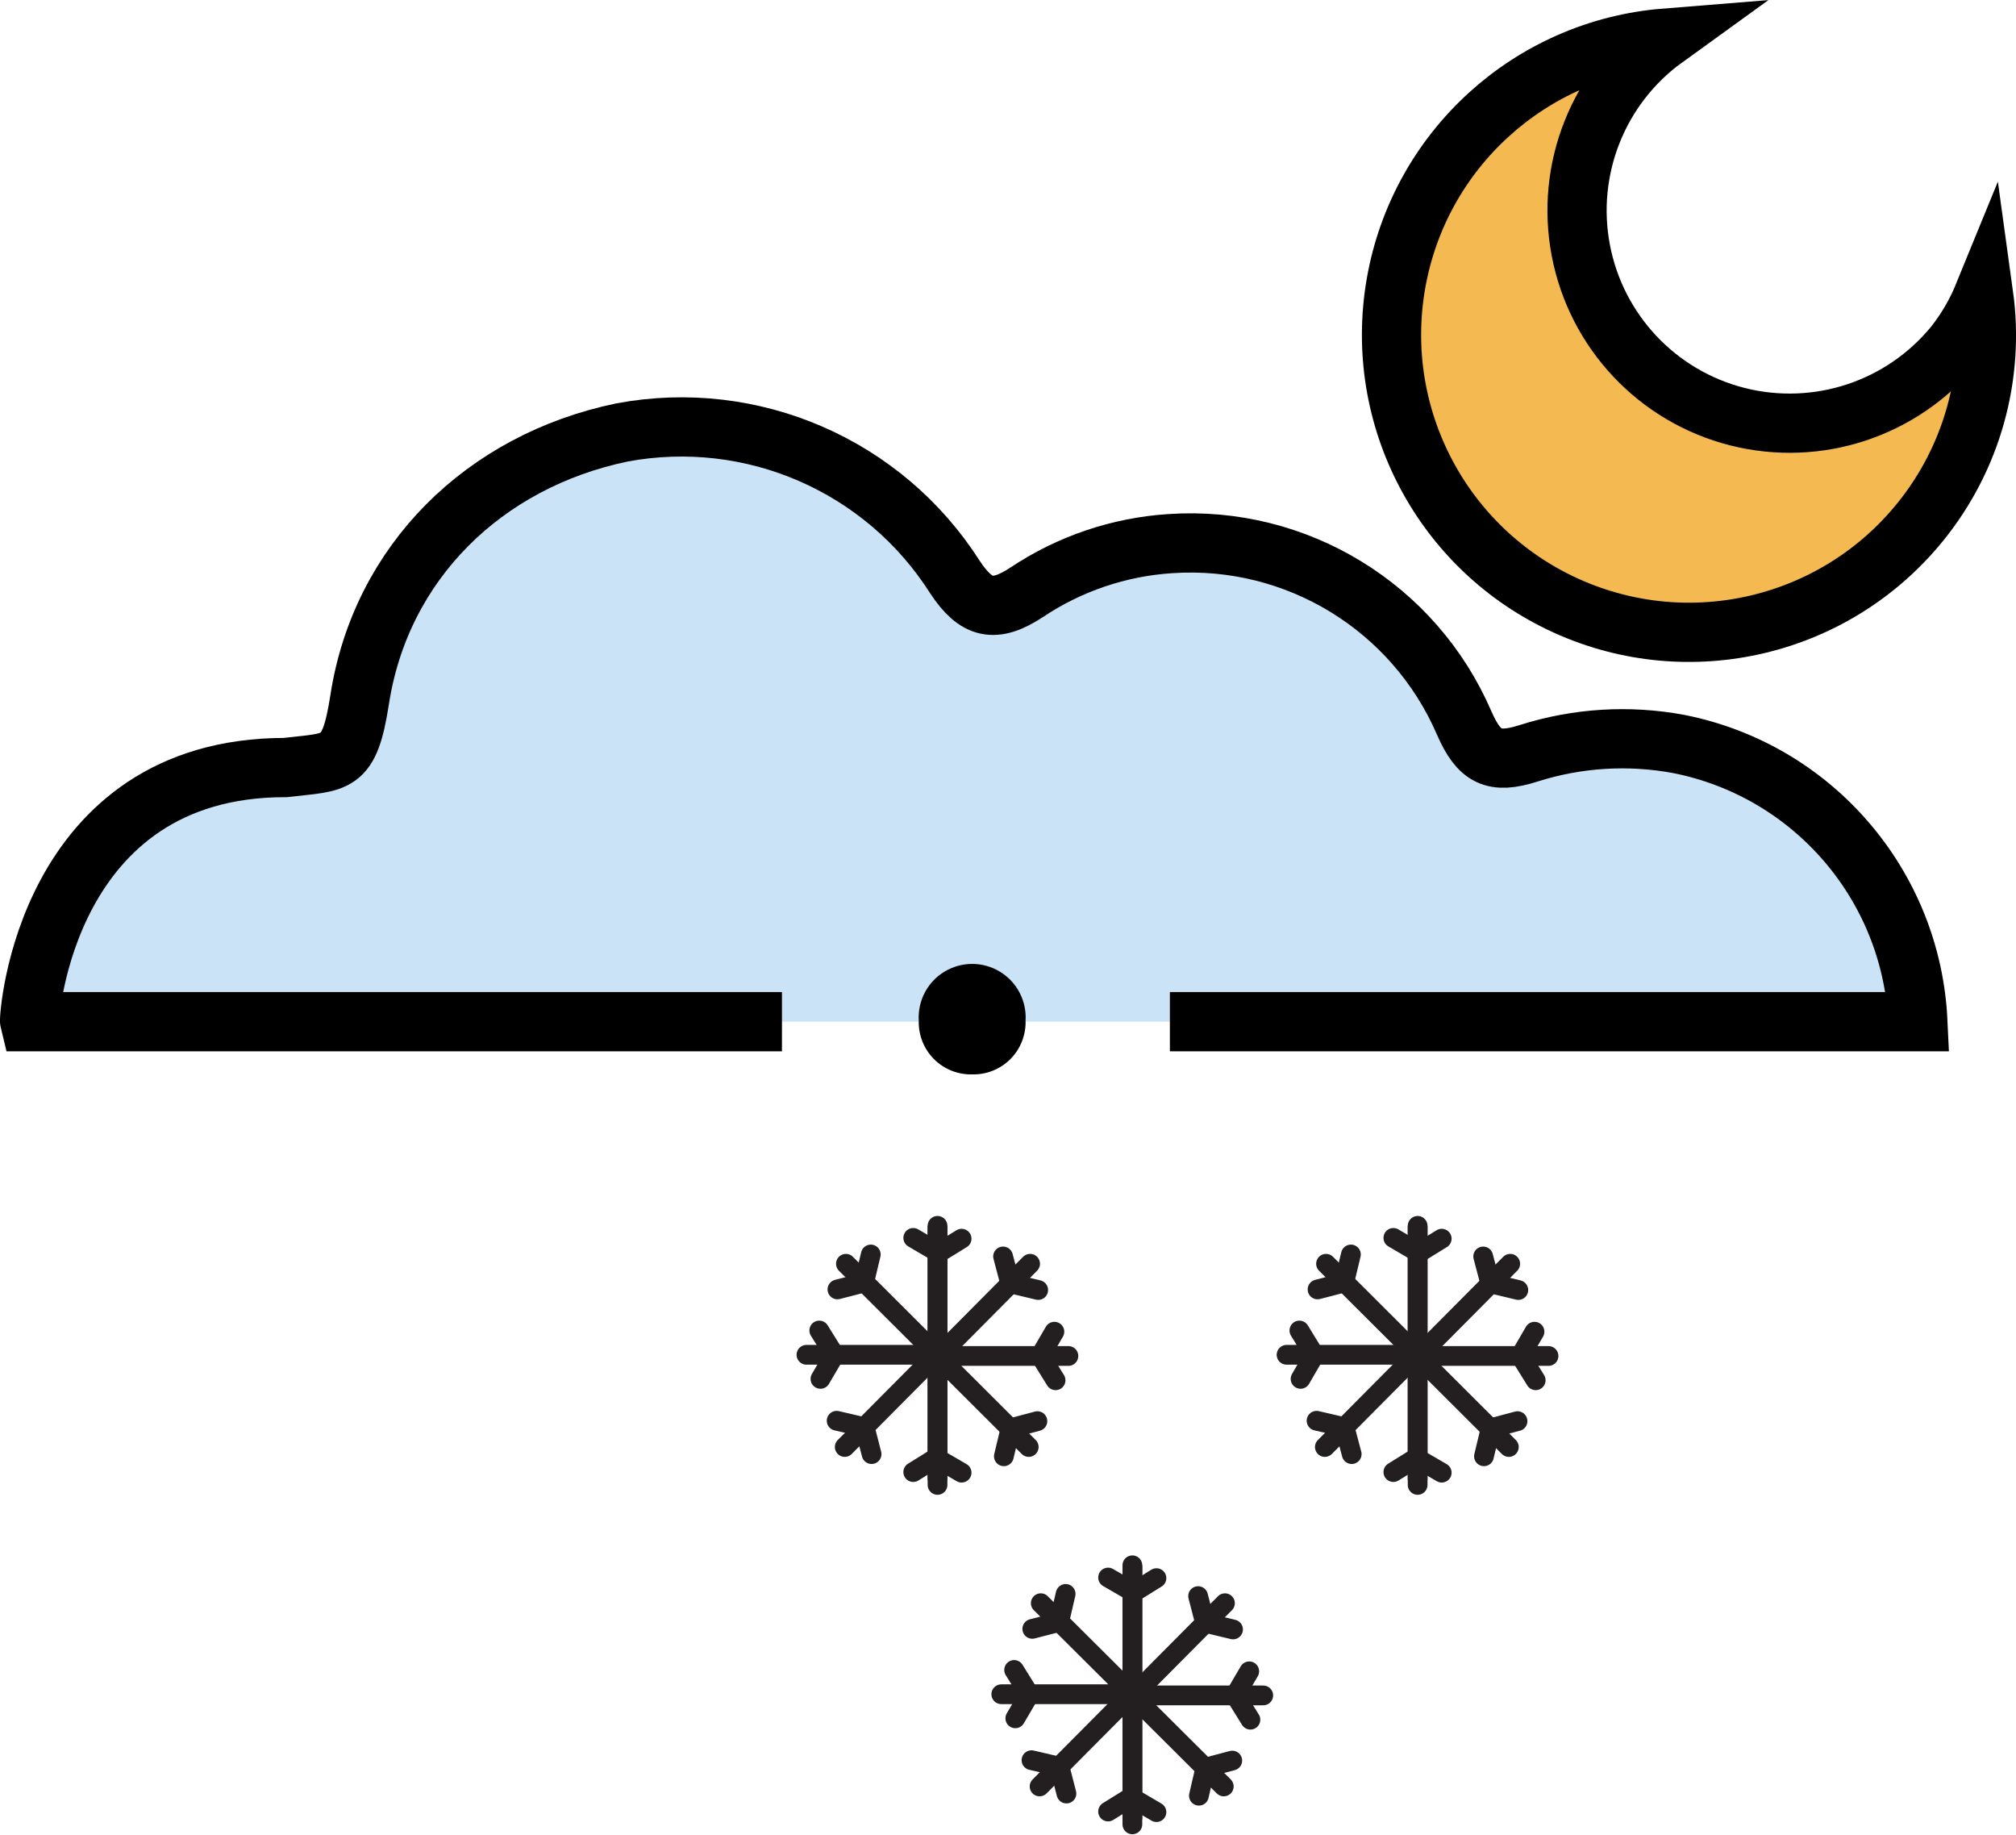
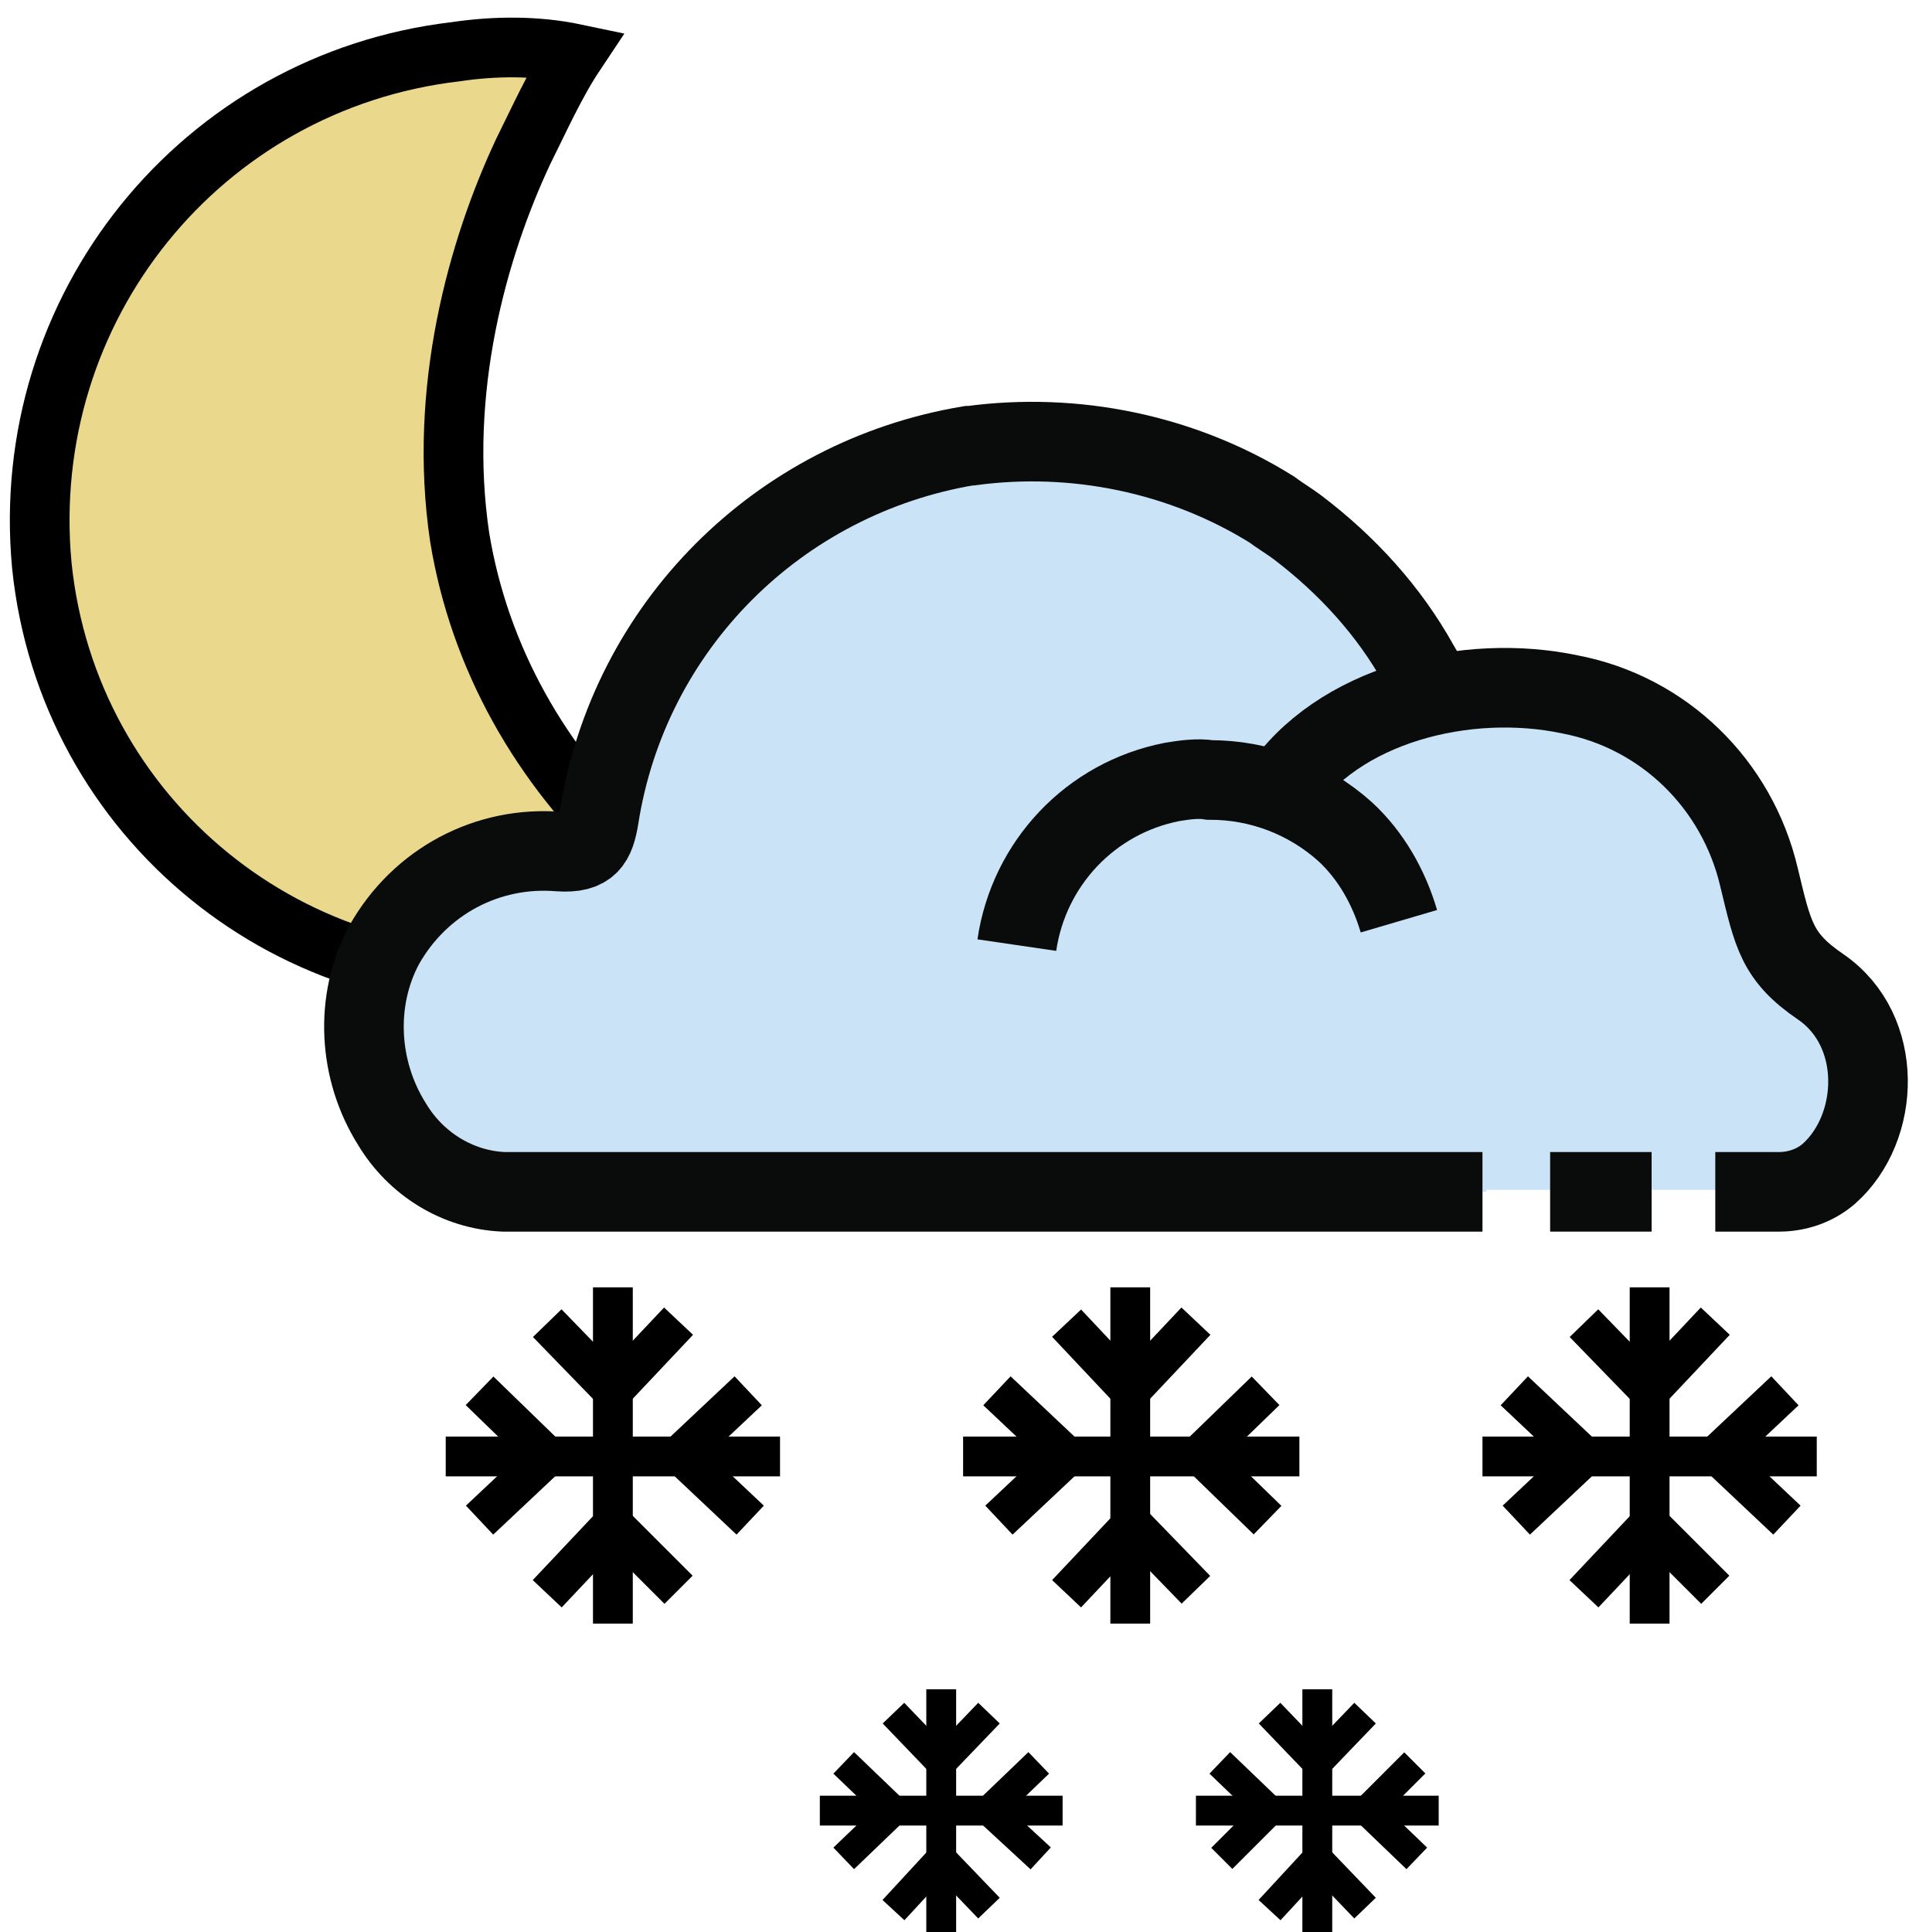
- <svg xmlns="http://www.w3.org/2000/svg" viewBox="0 0 102.12 92.89">
-   <defs>
-     <style>.cls-1{fill:#cae3f6;}.cls-2{fill:#f5b952;}.cls-3,.cls-4,.cls-5{fill:none;stroke-miterlimit:10;}.cls-3,.cls-4{stroke:#231f20;}.cls-3{stroke-linecap:round;}.cls-5{stroke:#000;stroke-width:3px;}</style>
-   </defs>
-   <g id="Layer_2" data-name="Layer 2">
-     <g id="Layer_1-2" data-name="Layer 1">
-       <path class="cls-1" d="M59.26,51.74H97.15a15.05,15.05,0,0,0-12.1-14.06,15.63,15.63,0,0,0-7.62.47c-1.76.56-2.5.2-3.26-1.53a15.1,15.1,0,0,0-14.88-9.09A14.81,14.81,0,0,0,52,30c-1.62,1.06-2.55.86-3.63-.78A16.42,16.42,0,0,0,31.51,21.9c-7,1.45-12.22,6.6-13.29,13.52-.53,3.41-1.13,3.14-3.77,3.45-12.16,0-13,12.67-12.95,12.87H39.61" />
-       <path class="cls-2" d="M99,17.92h0A10.77,10.77,0,1,1,82.17,4.41a10.44,10.44,0,0,1,2.18-2A15.07,15.07,0,1,0,97.29,26.85h0a15.05,15.05,0,0,0,3.19-11.49A10.81,10.81,0,0,1,99,17.92Z" />
-       <line class="cls-3" x1="47.46" y1="63.5" x2="48.71" y2="62.73" />
-       <line class="cls-3" x1="48.71" y1="74.58" x2="47.49" y2="73.87" />
-       <line class="cls-3" x1="47.49" y1="68.67" x2="52.11" y2="73.28" />
-       <polyline class="cls-3" points="52.55 71.97 51.19 72.33 50.85 73.75" />
-       <line class="cls-3" x1="52.18" y1="64" x2="47.47" y2="68.74" />
-       <polyline class="cls-3" points="50.81 63.63 51.17 64.99 52.59 65.33" />
-       <line class="cls-3" x1="54.12" y1="68.67" x2="47.49" y2="68.67" />
-       <polyline class="cls-3" points="53.41 67.44 52.7 68.66 53.47 69.9" />
-       <line class="cls-4" x1="47.49" y1="74.95" x2="47.49" y2="62.08" />
-       <line class="cls-3" x1="47.49" y1="75.2" x2="47.49" y2="62.08" />
-       <line class="cls-3" x1="47.5" y1="73.78" x2="46.26" y2="74.55" />
-       <line class="cls-3" x1="46.26" y1="62.69" x2="47.47" y2="63.4" />
-       <line class="cls-3" x1="47.47" y1="68.61" x2="42.85" y2="64" />
-       <polyline class="cls-3" points="42.42 65.3 43.77 64.95 44.11 63.53" />
-       <line class="cls-3" x1="42.79" y1="73.28" x2="47.5" y2="68.54" />
-       <polyline class="cls-3" points="44.15 73.64 43.8 72.28 42.38 71.95" />
-       <line class="cls-3" x1="40.85" y1="68.61" x2="47.47" y2="68.61" />
-       <polyline class="cls-3" points="41.56 69.83 42.27 68.62 41.5 67.38" />
-       <line class="cls-3" x1="71.78" y1="63.5" x2="73.03" y2="62.73" />
-       <line class="cls-3" x1="73.03" y1="74.58" x2="71.81" y2="73.87" />
-       <line class="cls-3" x1="71.81" y1="68.67" x2="76.43" y2="73.28" />
-       <polyline class="cls-3" points="76.87 71.97 75.51 72.33 75.17 73.75" />
-       <line class="cls-3" x1="76.5" y1="64" x2="71.79" y2="68.74" />
-       <polyline class="cls-3" points="75.13 63.63 75.49 64.99 76.91 65.33" />
-       <line class="cls-3" x1="78.44" y1="68.67" x2="71.81" y2="68.67" />
-       <polyline class="cls-3" points="77.73 67.44 77.02 68.66 77.79 69.9" />
-       <line class="cls-4" x1="71.81" y1="74.95" x2="71.81" y2="62.08" />
-       <line class="cls-3" x1="71.81" y1="75.2" x2="71.81" y2="62.08" />
-       <line class="cls-3" x1="71.82" y1="73.78" x2="70.58" y2="74.55" />
-       <line class="cls-3" x1="70.58" y1="62.69" x2="71.79" y2="63.4" />
-       <line class="cls-3" x1="71.79" y1="68.61" x2="67.17" y2="64" />
-       <polyline class="cls-3" points="66.74 65.3 68.09 64.95 68.43 63.53" />
-       <line class="cls-3" x1="67.11" y1="73.28" x2="71.82" y2="68.54" />
-       <polyline class="cls-3" points="68.47 73.64 68.11 72.28 66.69 71.95" />
-       <line class="cls-3" x1="65.17" y1="68.61" x2="71.79" y2="68.61" />
-       <polyline class="cls-3" points="65.88 69.83 66.58 68.62 65.82 67.38" />
-       <line class="cls-3" x1="57.34" y1="80.69" x2="58.58" y2="79.92" />
-       <line class="cls-3" x1="58.58" y1="91.77" x2="57.37" y2="91.06" />
-       <line class="cls-3" x1="57.36" y1="85.86" x2="61.99" y2="90.47" />
-       <polyline class="cls-3" points="62.42 89.16 61.06 89.52 60.73 90.94" />
-       <line class="cls-3" x1="62.05" y1="81.19" x2="57.34" y2="85.93" />
-       <polyline class="cls-3" points="60.69 80.83 61.04 82.18 62.46 82.52" />
-       <line class="cls-3" x1="63.99" y1="85.86" x2="57.36" y2="85.86" />
-       <polyline class="cls-3" points="63.28 84.64 62.57 85.85 63.34 87.09" />
-       <line class="cls-4" x1="57.36" y1="92.14" x2="57.36" y2="79.27" />
-       <line class="cls-3" x1="57.36" y1="92.39" x2="57.36" y2="79.27" />
-       <line class="cls-3" x1="57.37" y1="90.97" x2="56.13" y2="91.74" />
-       <line class="cls-3" x1="56.13" y1="79.89" x2="57.34" y2="80.59" />
-       <line class="cls-3" x1="57.35" y1="85.8" x2="52.72" y2="81.19" />
-       <polyline class="cls-3" points="52.29 82.49 53.65 82.14 53.98 80.72" />
-       <line class="cls-3" x1="52.66" y1="90.47" x2="57.37" y2="85.73" />
-       <polyline class="cls-3" points="54.02 90.83 53.67 89.47 52.25 89.14" />
-       <line class="cls-3" x1="50.72" y1="85.8" x2="57.35" y2="85.8" />
-       <polyline class="cls-3" points="51.43 87.02 52.14 85.81 51.37 84.57" />
-       <path class="cls-5" d="M59.26,51.74H97.15a15.05,15.05,0,0,0-12.1-14.06,15.63,15.63,0,0,0-7.62.47c-1.76.56-2.5.2-3.26-1.53a15.1,15.1,0,0,0-14.88-9.09A14.81,14.81,0,0,0,52,30c-1.62,1.06-2.55.86-3.63-.78A16.42,16.42,0,0,0,31.51,21.9c-7,1.45-12.22,6.6-13.29,13.52-.53,3.41-1.13,3.14-3.77,3.45-12.16,0-13,12.67-12.95,12.87H39.61" />
-       <path d="M49.24,54.41a2.64,2.64,0,0,1-2.7-2.72,2.71,2.71,0,1,1,5.41,0A2.64,2.64,0,0,1,49.24,54.41Z" />
-       <path class="cls-5" d="M99,17.47h0A10.77,10.77,0,1,1,84.35,1.93,15.07,15.07,0,1,0,97.29,26.41h0a15,15,0,0,0,3.19-11.48A10.56,10.56,0,0,1,99,17.47Z" />
+ <svg xmlns="http://www.w3.org/2000/svg" version="1.1" id="Layer_1" x="0px" y="0px" viewBox="16 -16.1 95.9 97.1" style="enable-background:new 16 -16.1 95.9 97.1;" xml:space="preserve">
+   <style type="text/css">
+ 	.st0{fill:#EAD88C;}
+ 	.st1{fill:none;stroke:#000000;stroke-width:3;stroke-miterlimit:10;}
+ 	.st2{fill:none;}
+ 	.st3{fill:#CAE3F6;}
+ 	.st4{fill:none;stroke:#000000;stroke-width:1.5;stroke-miterlimit:10;}
+ 	.st5{fill:none;stroke:#000000;stroke-width:2;stroke-miterlimit:10;}
+ 	.st6{fill:none;stroke:#0A0B0B;stroke-width:4;stroke-miterlimit:10;}
+ </style>
+   <g>
+     <g>
+       <path class="st0" d="M38.9-13.5C26.1-12,16.9-0.6,18.1,12.3c1.3,12.8,12.7,22,25.4,20.7c3-0.4,5.7-1.2,8.5-2.7    c-1.6-1.1-3-2.3-4.3-3.7c-4.5-4.2-7.6-9.6-8.6-15.7C38,3.5,40-3.6,42.3-8.5c0.8-1.6,1.6-3.4,2.6-4.9C43-13.8,40.9-13.8,38.9-13.5z    " />
+       <path class="st1" d="M38.9-13.5C26.1-12,16.9-0.6,18.1,12.3c1.3,12.8,12.7,22,25.4,20.7c3-0.4,5.7-1.2,8.5-2.7    c-1.6-1.1-3-2.3-4.3-3.7c-4.5-4.2-7.6-9.6-8.6-15.7C38,3.5,40-3.6,42.3-8.5c0.8-1.6,1.6-3.4,2.6-4.9C43-13.8,40.9-13.8,38.9-13.5z    " />
+       <path class="st2" d="M60-11.1l-0.4-0.3c-5-3.6-11.1-5.2-18.3-4.6c-3.9,0.3-11.3,4-11.5,4.2C20.6-6.4,15.9,6.1,18.9,17.1    c0.3,1,0.6,1.9,1,2.9c1.4,3.6,3.7,6.9,6.6,9.5" />
    </g>
+     <path class="st3" d="M90.7,43.8H42.2c-2.3-0.1-4.3-1.4-5.5-3.4c-1.7-2.7-1.9-6.1-0.4-9c1.7-3.1,5.1-5,8.7-4.7   c1.5,0.1,1.8-0.5,1.9-1.7c1.5-9.5,8.9-17,18.4-18.6h0.1c5.2-0.7,10.4,0.4,14.8,3.2c0.4,0.3,0.9,0.6,1.3,0.9c2.4,1.9,4.5,4.2,6,6.9   l0.7,1.2" />
+     <path class="st3" d="M67.6,31.4c0.6-4.1,3.6-7.3,7.6-8.2c0.6-0.1,1.3-0.1,1.9-0.1c2.5,0,4.9,0.9,6.7,2.6c1.3,1.2,2.2,2.8,2.7,4.5" />
+     <path class="st3" d="M80.7,23.7c2.8-4.4,9.3-6,14.4-4.9c4.7,0.9,8.3,4.5,9.3,9.1c0.7,2.9,0.9,4,3.1,5.5c3.1,2.2,2.9,7.1,0.4,9.4   c-0.7,0.6-1.5,0.9-2.4,0.9H88.7" />
+     <line class="st2" x1="94.1" y1="43.8" x2="99.1" y2="43.8" />
+     <polyline class="st4" points="79.8,79.9 82.2,77.3 84.6,79.8  " />
+     <polyline class="st4" points="84.6,70 82.2,72.5 79.8,70  " />
+     <line class="st4" x1="82.2" y1="68.8" x2="82.2" y2="81" />
+     <polyline class="st4" points="87.2,77.3 84.7,74.9 87.1,72.5  " />
+     <polyline class="st4" points="77.3,72.5 79.8,74.9 77.4,77.3  " />
+     <line class="st4" x1="76.1" y1="74.9" x2="88.3" y2="74.9" />
+     <polyline class="st4" points="60.9,79.9 63.3,77.3 65.7,79.8  " />
+     <polyline class="st4" points="65.7,70 63.3,72.5 60.9,70  " />
+     <line class="st4" x1="63.3" y1="68.8" x2="63.3" y2="81" />
+     <polyline class="st4" points="68.3,77.3 65.7,74.9 68.2,72.5  " />
+     <polyline class="st4" points="58.4,72.5 60.9,74.9 58.4,77.3  " />
+     <line class="st4" x1="57.2" y1="74.9" x2="69.4" y2="74.9" />
+     <polyline class="st5" points="95.6,64 98.9,60.5 102.2,63.8  " />
+     <polyline class="st5" points="102.2,50.3 98.9,53.8 95.6,50.4  " />
+     <line class="st5" x1="98.9" y1="48.6" x2="98.9" y2="65.5" />
+     <polyline class="st5" points="105.8,60.3 102.3,57 105.7,53.8  " />
+     <polyline class="st5" points="92.1,53.8 95.6,57.1 92.2,60.3  " />
+     <line class="st5" x1="90.5" y1="57.1" x2="107.3" y2="57.1" />
+     <polyline class="st5" points="69.6,64 72.9,60.5 76.1,63.8  " />
+     <polyline class="st5" points="76.1,50.3 72.8,53.8 69.6,50.4  " />
+     <line class="st5" x1="72.8" y1="48.6" x2="72.8" y2="65.5" />
+     <polyline class="st5" points="79.7,60.3 76.3,57 79.6,53.8  " />
+     <polyline class="st5" points="66.1,53.8 69.6,57.1 66.2,60.3  " />
+     <line class="st5" x1="64.4" y1="57.1" x2="81.3" y2="57.1" />
+     <polyline class="st5" points="43.5,64 46.8,60.5 50.1,63.8  " />
+     <polyline class="st5" points="50.1,50.3 46.8,53.8 43.5,50.4  " />
+     <line class="st5" x1="46.8" y1="48.6" x2="46.8" y2="65.5" />
+     <polyline class="st5" points="53.7,60.3 50.2,57 53.6,53.8  " />
+     <polyline class="st5" points="40.1,53.8 43.5,57.1 40.1,60.3  " />
+     <line class="st5" x1="38.4" y1="57.1" x2="55.2" y2="57.1" />
+     <path class="st6" d="M90.5,43.8H41.3c-2.3-0.1-4.4-1.4-5.6-3.4c-1.7-2.7-1.9-6.2-0.4-9c1.8-3.2,5.2-5,8.8-4.7   c1.5,0.1,1.8-0.5,2-1.7c1.5-9.6,9-17.1,18.6-18.7h0.1C70,5.6,75.4,6.7,79.9,9.5c0.4,0.3,0.9,0.6,1.3,0.9c2.5,1.9,4.6,4.2,6.1,6.9   l0.7,1.2" />
+     <path class="st6" d="M67.1,31.4c0.6-4.1,3.7-7.4,7.8-8.2c0.6-0.1,1.3-0.2,1.9-0.1c2.5,0,4.9,0.9,6.8,2.6c1.3,1.2,2.2,2.8,2.7,4.5" />
+     <path class="st6" d="M80.3,23.7c2.9-4.4,9.4-6,14.6-4.9c4.7,0.9,8.4,4.5,9.5,9.2c0.7,2.9,0.9,4,3.1,5.5c3.2,2.2,3,7.1,0.4,9.4   c-0.7,0.6-1.6,0.9-2.5,0.9h-3.2" />
+     <line class="st6" x1="93.9" y1="43.8" x2="99" y2="43.8" />
  </g>
</svg>
